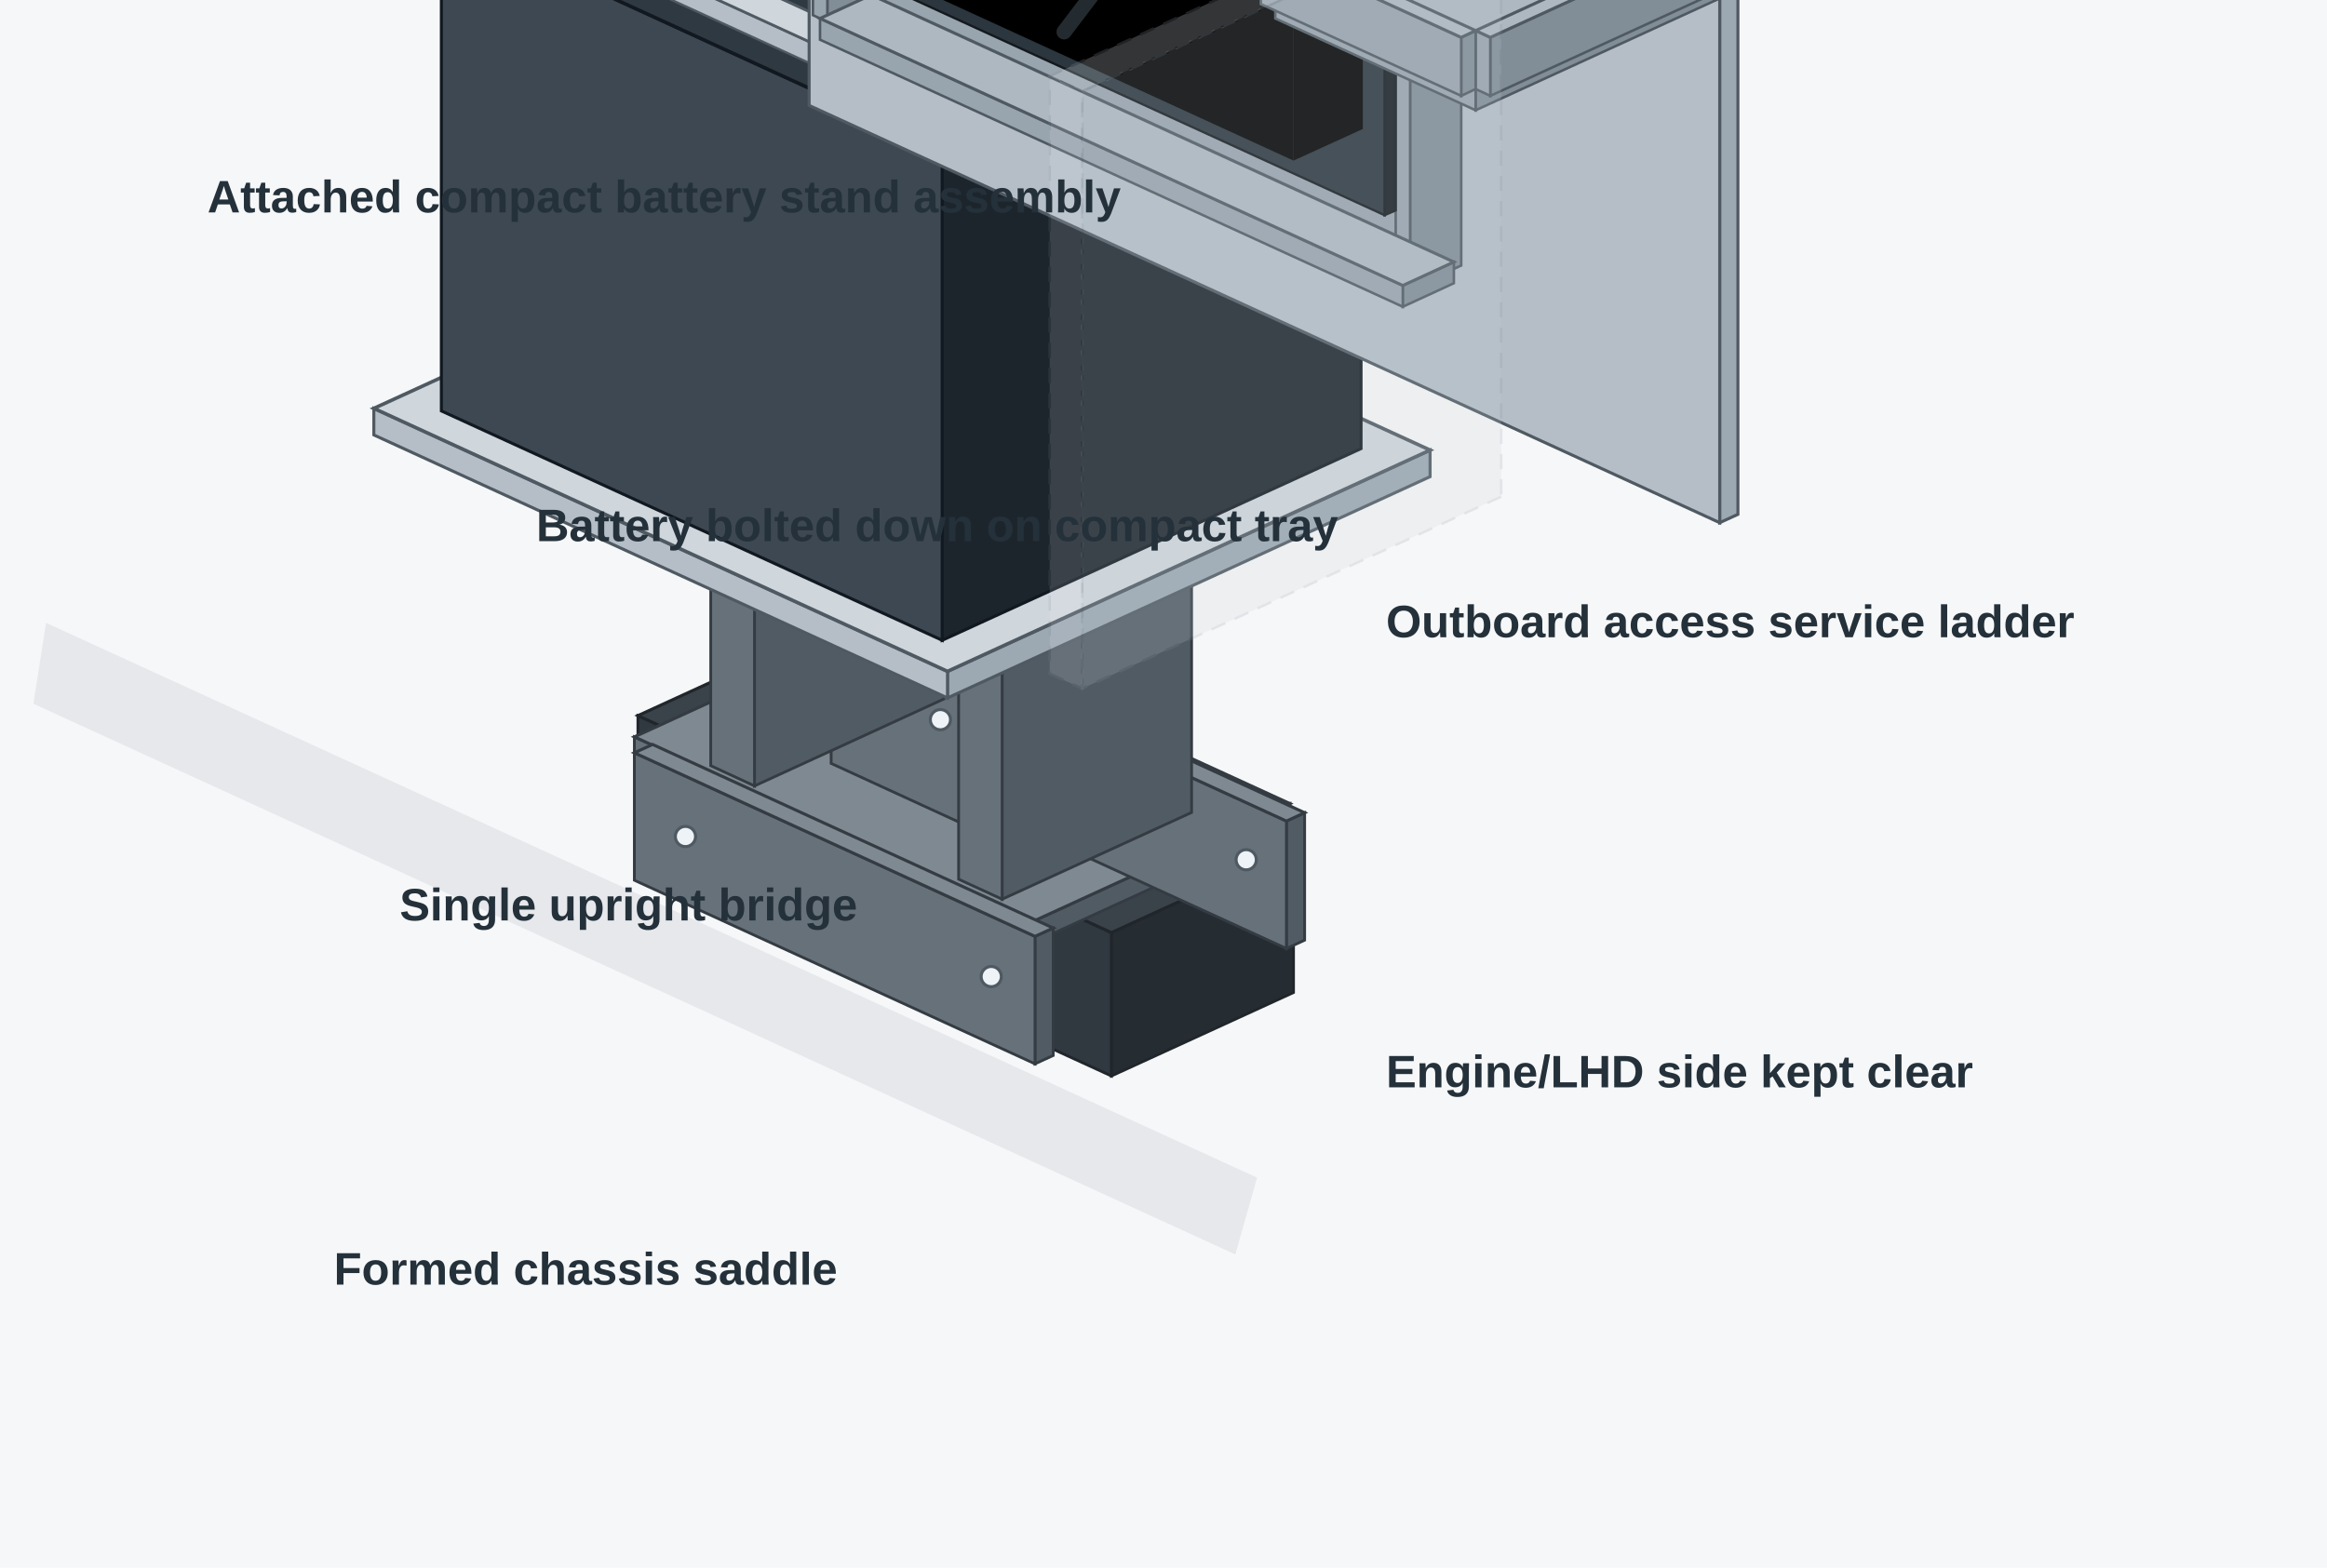
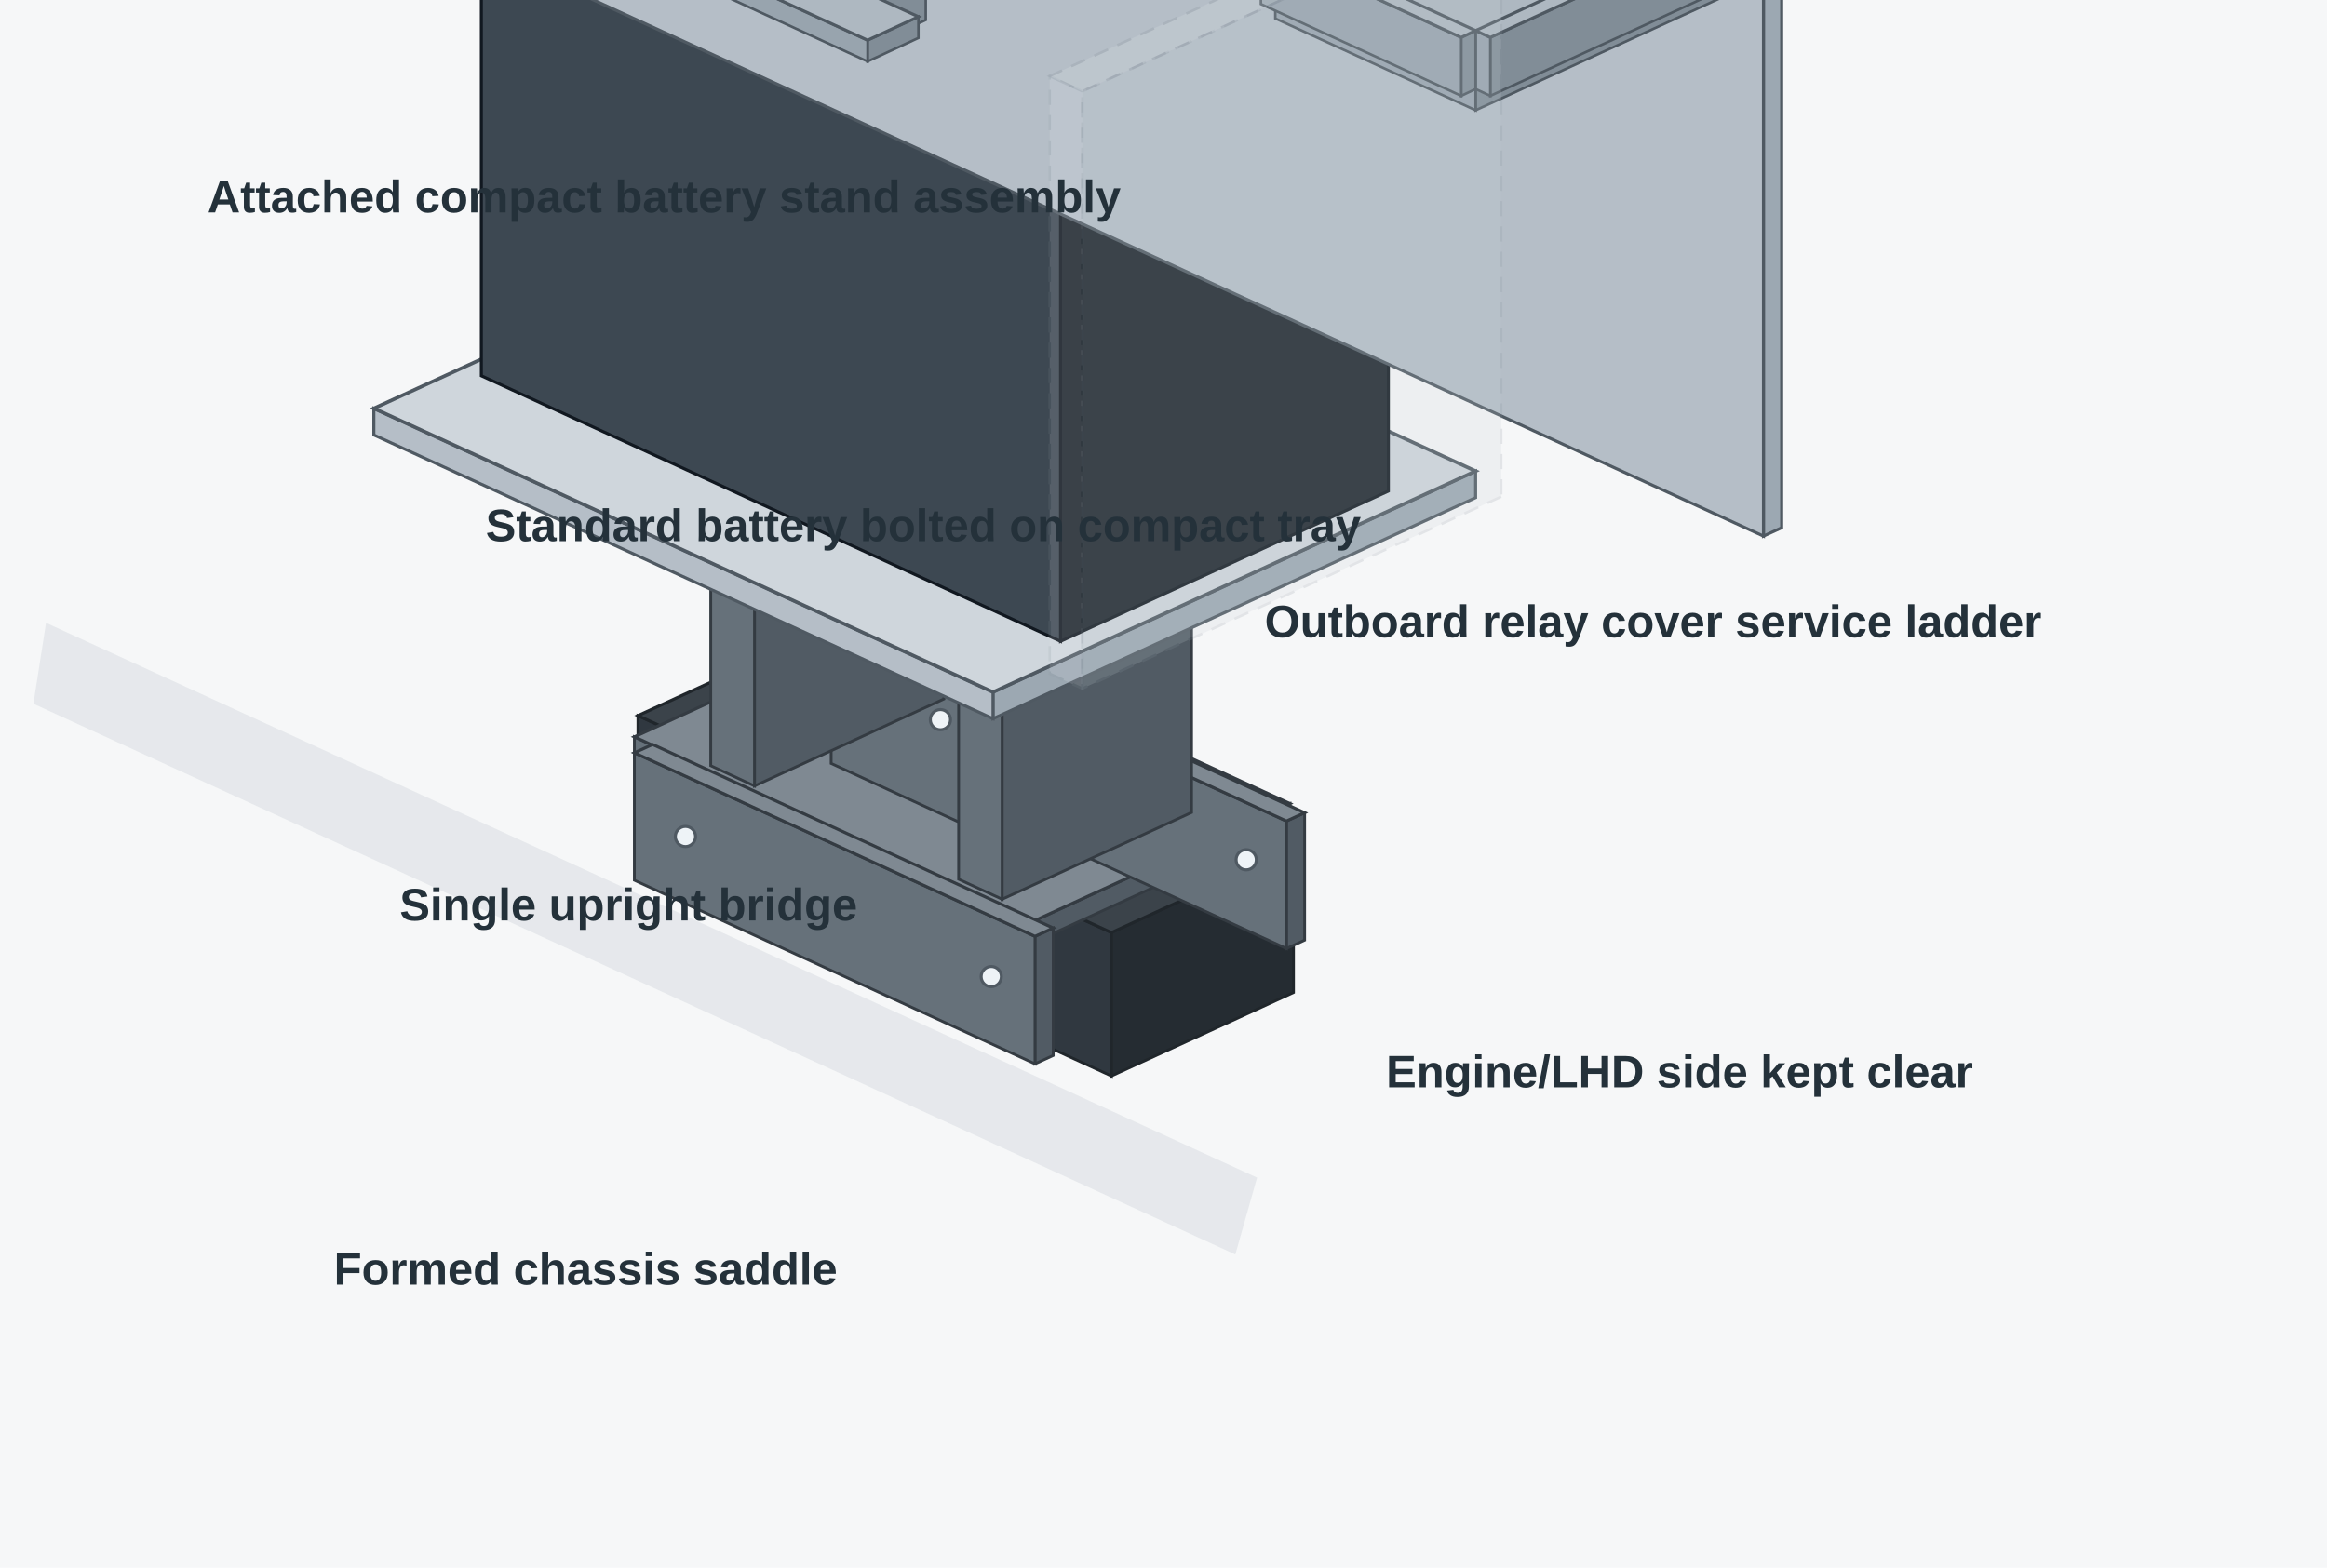
<svg xmlns="http://www.w3.org/2000/svg" width="920" height="620" viewBox="0 0 920 620" role="img" aria-labelledby="title desc">
  <style>
    .background { fill: #f6f7f8; }
    .shadow { fill: #d9dde2; opacity: 0.55; }
    .plate-top { fill: #cfd6dc; stroke: #4f5962; stroke-width: 1.4; }
    .plate-side { fill: #9ca8b2; stroke: #4f5962; stroke-width: 1.2; }
    .plate-front { fill: #b5bec7; stroke: #4f5962; stroke-width: 1.2; }
    .tab-top { fill: #7f8992; stroke: #343b42; stroke-width: 1.2; }
    .tab-side { fill: #515b64; stroke: #343b42; stroke-width: 1.1; }
    .tab-front { fill: #66717a; stroke: #343b42; stroke-width: 1.1; }
    .chassis-top { fill: #3b434a; stroke: #20262b; stroke-width: 1.2; }
    .chassis-side { fill: #252c32; stroke: #20262b; stroke-width: 1.1; }
    .chassis-front { fill: #303840; stroke: #20262b; stroke-width: 1.1; }
    .battery-top { fill: #2f3942; stroke: #111820; stroke-width: 1.4; }
    .battery-side { fill: #1d252c; stroke: #111820; stroke-width: 1.2; }
    .battery-front { fill: #3d4852; stroke: #111820; stroke-width: 1.2; }
    .hold-top { fill: #cfd6dc; stroke: #4f5962; stroke-width: 1.1; }
    .hold-side { fill: #98a4ae; stroke: #4f5962; stroke-width: 0.9; }
    .hold-front { fill: #b5bec7; stroke: #4f5962; stroke-width: 0.9; }
    .relay-tray-top { fill: #aeb8c1; stroke: #4f5962; stroke-width: 1.2; }
    .relay-tray-side { fill: #818d97; stroke: #4f5962; stroke-width: 1; }
    .relay-tray-front { fill: #98a4ae; stroke: #4f5962; stroke-width: 1; }
    .midi-plate-top { fill: #aeb8c1; stroke: #4f5962; stroke-width: 1.2; }
    .midi-plate-side { fill: #818d97; stroke: #4f5962; stroke-width: 1; }
    .midi-plate-front { fill: #98a4ae; stroke: #4f5962; stroke-width: 1; }
    .midi-board-top { fill: #1f2930; stroke: #14191d; stroke-width: 1; }
    .midi-board-side { fill: #161d22; stroke: #14191d; stroke-width: 0.9; }
    .midi-board-front { fill: #2b363e; stroke: #14191d; stroke-width: 0.9; }
    .fuse-top { fill: #b7302a; stroke: #6e1714; stroke-width: 0.8; }
    .fuse-side { fill: #84201b; stroke: #6e1714; stroke-width: 0.7; }
    .fuse-front { fill: #d14a43; stroke: #6e1714; stroke-width: 0.7; }
    .cutoff-base-top { fill: #aeb8c1; stroke: #4f5962; stroke-width: 1.2; }
    .cutoff-base-side { fill: #818d97; stroke: #4f5962; stroke-width: 1; }
    .cutoff-base-front { fill: #98a4ae; stroke: #4f5962; stroke-width: 1; }
    .keepout-top { fill: #d7dde2; stroke: #85909a; stroke-width: 1; stroke-dasharray: 6 4; opacity: 0.24; }
    .keepout-side { fill: #c2cbd2; stroke: #85909a; stroke-width: 1; stroke-dasharray: 6 4; opacity: 0.18; }
    .keepout-front { fill: #eef2f5; stroke: #85909a; stroke-width: 1; stroke-dasharray: 6 4; opacity: 0.14; }
    .breaker-body-top { fill: #111820; stroke: #05080a; stroke-width: 1.2; }
    .breaker-body-side { fill: #080c10; stroke: #05080a; stroke-width: 1; }
    .breaker-body-front { fill: #202a33; stroke: #05080a; stroke-width: 1; }
    .breaker-face-top { fill: #41515f; stroke: #1f2830; stroke-width: 1; }
    .breaker-face-side { fill: #26323d; stroke: #1f2830; stroke-width: 0.9; }
    .breaker-face-front { fill: #33424d; stroke: #1f2830; stroke-width: 0.9; }
    .breaker-lever-top { fill: #d12828; stroke: #871313; stroke-width: 1; }
    .breaker-lever-side { fill: #8f1717; stroke: #871313; stroke-width: 0.9; }
    .breaker-lever-front { fill: #c41d1d; stroke: #871313; stroke-width: 0.9; }
    .breaker-terminal { fill: #c4a35a; stroke: #6f5d2f; stroke-width: 1.1; }
    .positive-cable { fill: none; stroke: #c41d1d; stroke-width: 8; stroke-linejoin: round; stroke-linecap: round; }
    .relay-feed { fill: none; stroke: #a51515; stroke-width: 6; stroke-linejoin: round; stroke-linecap: round; }
    .branch-cable { fill: none; stroke: #242b30; stroke-width: 6; stroke-linejoin: round; stroke-linecap: round; }
    .slot-marker { fill: #eef3f7; stroke: #4f5962; stroke-width: 1.2; }
    .label { font: 600 18px Arial, sans-serif; fill: #24313a; }
  </style>
  <rect class="background" width="920" height="620" />
  <polygon class="shadow" points="18.2,246.3 497.0,465.7 488.4,496.1 13.2,278.3" />
  <polygon class="chassis-side" points="511.4,392.5 439.4,425.5 439.4,368.8 511.4,335.8" />
  <polygon class="chassis-front" points="252.2,339.7 439.4,425.5 439.4,368.8 252.2,283.0" />
  <polygon class="chassis-top" points="324.2,250.0 511.4,335.8 439.4,368.8 252.2,283.0" />
  <polygon class="tab-side" points="510.0,326.2 409.2,372.4 409.2,364.0 510.0,317.8" />
  <polygon class="tab-front" points="250.8,299.8 409.2,372.4 409.2,364.0 250.8,291.4" />
  <polygon class="tab-top" points="351.6,245.2 510.0,317.8 409.2,364.0 250.8,291.4" />
  <polygon class="tab-side" points="515.8,371.8 508.6,375.1 508.6,324.7 515.8,321.4" />
  <polygon class="tab-front" points="350.2,302.5 508.6,375.1 508.6,324.7 350.2,252.1" />
  <polygon class="tab-top" points="357.4,248.8 515.8,321.4 508.6,324.7 350.2,252.1" />
  <polygon class="tab-side" points="416.4,417.4 409.2,420.7 409.2,370.3 416.4,367.0" />
  <polygon class="tab-front" points="250.8,348.1 409.2,420.7 409.2,370.3 250.8,297.7" />
  <polygon class="tab-top" points="258.0,294.4 416.4,367.0 409.2,370.3 250.8,297.7" />
  <polygon class="tab-side" points="438.0,305.9 387.6,329.0 387.6,232.4 438.0,209.3" />
  <polygon class="tab-front" points="328.6,301.9 387.6,329.0 387.6,232.4 328.6,205.3" />
  <polygon class="tab-top" points="379.0,182.2 438.0,209.3 387.6,232.4 328.6,205.3" />
  <polygon class="tab-side" points="373.2,276.4 298.3,310.8 298.3,193.2 373.2,158.8" />
  <polygon class="tab-front" points="281.0,302.8 298.3,310.8 298.3,193.2 281.0,185.2" />
  <polygon class="tab-top" points="355.9,150.9 373.2,158.8 298.3,193.2 281.0,185.2" />
  <polygon class="tab-side" points="471.1,321.3 396.2,355.6 396.2,238.0 471.1,203.7" />
  <polygon class="tab-front" points="379.0,347.7 396.2,355.6 396.2,238.0 379.0,230.1" />
  <polygon class="tab-top" points="453.8,195.8 471.1,203.7 396.2,238.0 379.0,230.1" />
-   <polygon class="plate-side" points="565.4,188.5 374.6,276.0 374.6,265.5 565.4,178.0" />
-   <polygon class="plate-front" points="147.8,172.0 374.6,276.0 374.6,265.5 147.8,161.5" />
-   <polygon class="plate-top" points="338.6,74.1 565.4,178.0 374.6,265.5 147.8,161.5" />
-   <polygon class="battery-side" points="538.1,177.4 372.5,253.2 372.5,59.0 538.1,-16.9" />
-   <polygon class="battery-front" points="174.5,162.5 372.5,253.2 372.5,59.0 174.5,-31.8" />
-   <polygon class="battery-top" points="340.1,-107.7 538.1,-16.9 372.5,59.0 174.5,-31.8" />
-   <polygon class="hold-side" points="552.5,-9.7 539.5,-3.8 539.5,-12.2 552.5,-18.1" />
-   <polygon class="hold-front" points="312.7,-107.7 539.5,-3.8 539.5,-12.2 312.7,-116.1" />
-   <polygon class="hold-top" points="325.7,-122.1 552.5,-18.1 539.5,-12.2 312.7,-116.1" />
-   <polygon class="hold-side" points="411.4,54.9 398.4,60.9 398.4,52.5 411.4,46.5" />
-   <polygon class="hold-front" points="171.6,-43.1 398.4,60.9 398.4,52.5 171.6,-51.5" />
-   <polygon class="hold-top" points="184.6,-57.4 411.4,46.5 398.4,52.5 171.6,-51.5" />
-   <polygon class="plate-side" points="687.1,203.4 679.9,206.7 679.9,-92.5 687.1,-95.8" />
-   <polygon class="plate-front" points="319.9,41.7 679.9,206.7 679.9,-92.5 319.9,-257.5" />
-   <polygon class="plate-top" points="327.1,-260.8 687.1,-95.8 679.9,-92.5 319.9,-257.5" />
-   <polygon class="relay-tray-side" points="564.7,108.3 559.0,110.9 559.0,-120.1 564.7,-122.7" />
-   <polygon class="relay-tray-front" points="328.6,5.3 559.0,110.9 559.0,-120.1 328.6,-225.7" />
-   <polygon class="relay-tray-top" points="334.3,-228.3 564.7,-122.7 559.0,-120.1 328.6,-225.7" />
-   <polygon class="relay-tray-side" points="347.3,-0.6 327.1,8.6 327.1,-222.4 347.3,-231.6" />
-   <polygon class="relay-tray-front" points="321.4,6.0 327.1,8.6 327.1,-222.4 321.4,-225.0" />
-   <polygon class="relay-tray-top" points="341.5,-234.3 347.3,-231.6 327.1,-222.4 321.4,-225.0" />
-   <polygon class="relay-tray-side" points="577.7,105.0 557.5,114.2 557.5,-116.8 577.7,-126.0" />
-   <polygon class="relay-tray-front" points="551.8,111.6 557.5,114.2 557.5,-116.8 551.8,-119.4" />
-   <polygon class="relay-tray-top" points="571.9,-128.7 577.7,-126.0 557.5,-116.8 551.8,-119.4" />
-   <polygon class="relay-tray-side" points="574.8,112.0 554.6,121.3 554.6,112.9 574.8,103.6" />
-   <polygon class="relay-tray-front" points="324.2,15.7 554.6,121.3 554.6,112.9 324.2,7.3" />
-   <polygon class="relay-tray-top" points="344.4,-2.0 574.8,103.6 554.6,112.9 324.2,7.3" />
-   <polygon class="relay-tray-side" points="574.8,-127.4 554.6,-118.1 554.6,-126.5 574.8,-135.8" />
-   <polygon class="relay-tray-front" points="324.2,-223.7 554.6,-118.1 554.6,-126.5 324.2,-232.1" />
-   <polygon class="relay-tray-top" points="344.4,-241.4 574.8,-135.8 554.6,-126.5 324.2,-232.1" />
-   <polygon class="midi-board-side" points="551.8,83.2 547.4,85.1 547.4,-109.1 551.8,-111.1" />
-   <polygon class="midi-board-front" points="345.8,-7.3 547.4,85.1 547.4,-109.1 345.8,-201.5" />
-   <polygon class="midi-board-top" points="350.2,-203.5 551.8,-111.1 547.4,-109.1 345.8,-201.5" />
-   <polygon class="relay-fuse-side" points="538.8,51.0 511.4,63.5 511.4,-67.7 538.8,-80.3" />
-   <polygon class="relay-fuse-front" points="324.2,-22.3 511.4,63.5 511.4,-67.7 324.2,-153.5" />
-   <polygon class="relay-fuse-top" points="351.6,-166.1 538.8,-80.3 511.4,-67.7 324.2,-153.5" />
+   <polygon class="plate-side" points="583.4,196.8 392.6,284.2 392.6,273.7 583.4,186.3" />
+   <polygon class="plate-front" points="147.8,172.0 392.6,284.2 392.6,273.7 147.8,161.5" />
+   <polygon class="plate-top" points="338.6,74.1 583.4,186.3 392.6,273.7 147.8,161.5" />
+   <polygon class="battery-side" points="548.9,194.2 419.3,253.6 419.3,12.1 548.9,-47.3" />
+   <polygon class="battery-front" points="190.3,148.6 419.3,253.6 419.3,12.1 190.3,-92.9" />
+   <polygon class="battery-top" points="319.9,-152.3 548.9,-47.3 419.3,12.1 190.3,-92.9" />
+   <polygon class="hold-side" points="564.7,-53.0 551.8,-47.0 551.8,-55.4 564.7,-61.4" />
+   <polygon class="hold-front" points="307.0,-159.2 551.8,-47.0 551.8,-55.4 307.0,-167.6" />
+   <polygon class="hold-top" points="319.9,-173.6 564.7,-61.4 551.8,-55.4 307.0,-167.6" />
+   <polygon class="hold-side" points="435.1,6.4 422.2,12.4 422.2,4.0 435.1,-2.0" />
+   <polygon class="hold-front" points="177.4,-99.8 422.2,12.4 422.2,4.0 177.4,-108.2" />
+   <polygon class="hold-top" points="190.3,-114.2 435.1,-2.0 422.2,4.0 177.4,-108.2" />
+   <polygon class="plate-side" points="704.4,208.7 697.2,212.0 697.2,-113.5 704.4,-116.8" />
+   <polygon class="plate-front" points="222.0,-5.8 697.2,212.0 697.2,-113.5 222.0,-331.3" />
+   <polygon class="plate-top" points="229.2,-334.6 704.4,-116.8 697.2,-113.5 222.0,-331.3" />
+   <polygon class="relay-tray-side" points="353.0,11.2 347.3,13.9 347.3,-217.1 353.0,-219.8" />
+   <polygon class="relay-tray-front" points="116.9,-91.7 347.3,13.9 347.3,-217.1 116.9,-322.7" />
+   <polygon class="relay-tray-top" points="122.6,-325.4 353.0,-219.8 347.3,-217.1 116.9,-322.7" />
+   <polygon class="relay-tray-side" points="135.6,-97.7 115.4,-88.4 115.4,-319.4 135.6,-328.7" />
+   <polygon class="relay-tray-front" points="109.7,-91.1 115.4,-88.4 115.4,-319.4 109.7,-322.1" />
+   <polygon class="relay-tray-top" points="129.8,-331.3 135.6,-328.7 115.4,-319.4 109.7,-322.1" />
+   <polygon class="relay-tray-side" points="366.0,7.9 345.8,17.2 345.8,-213.8 366.0,-223.1" />
+   <polygon class="relay-tray-front" points="340.1,14.5 345.8,17.2 345.8,-213.8 340.1,-216.5" />
+   <polygon class="relay-tray-top" points="360.2,-225.7 366.0,-223.1 345.8,-213.8 340.1,-216.5" />
+   <polygon class="relay-tray-side" points="363.1,15.0 343.0,24.3 343.0,15.9 363.1,6.6" />
+   <polygon class="relay-tray-front" points="112.6,-81.3 343.0,24.3 343.0,15.9 112.6,-89.7" />
+   <polygon class="relay-tray-top" points="132.7,-99.0 363.1,6.6 343.0,15.9 112.6,-89.7" />
+   <polygon class="relay-tray-side" points="363.1,-224.4 343.0,-215.1 343.0,-223.5 363.1,-232.8" />
+   <polygon class="relay-tray-front" points="112.6,-320.7 343.0,-215.1 343.0,-223.5 112.6,-329.1" />
+   <polygon class="relay-tray-top" points="132.7,-338.4 363.1,-232.8 343.0,-223.5 112.6,-329.1" />
+   <polygon class="midi-board-side" points="340.1,-13.9 335.8,-11.9 335.8,-206.1 340.1,-208.1" />
+   <polygon class="midi-board-front" points="134.2,-104.3 335.8,-11.9 335.8,-206.1 134.2,-298.5" />
+   <polygon class="midi-board-top" points="138.5,-300.5 340.1,-208.1 335.8,-206.1 134.2,-298.5" />
+   <polygon class="relay-fuse-side" points="327.1,-46.0 299.8,-33.5 299.8,-164.7 327.1,-177.3" />
+   <polygon class="relay-fuse-front" points="112.6,-119.3 299.8,-33.5 299.8,-164.7 112.6,-250.5" />
+   <polygon class="relay-fuse-top" points="139.9,-263.1 327.1,-177.3 299.8,-164.7 112.6,-250.5" />
  <polygon class="midi-plate-side" points="688.6,-20.4 580.6,29.1 580.6,20.7 688.6,-28.8" />
  <polygon class="midi-plate-front" points="443.8,-33.6 580.6,29.1 580.6,20.7 443.8,-42.0" />
  <polygon class="midi-plate-top" points="551.8,-91.5 688.6,-28.8 580.6,20.7 443.8,-42.0" />
  <polygon class="midi-board-side" points="651.8,-34.8 590.6,-6.7 590.6,-17.2 651.8,-45.2" />
  <polygon class="midi-board-front" points="489.8,-52.9 590.6,-6.7 590.6,-17.2 489.8,-63.4" />
  <polygon class="midi-board-top" points="551.0,-91.5 651.8,-45.2 590.6,-17.2 489.8,-63.4" />
  <polygon class="fuse-side" points="551.8,-80.3 512.9,-62.4 512.9,-79.2 551.8,-97.1" />
  <polygon class="fuse-front" points="499.9,-68.4 512.9,-62.4 512.9,-79.2 499.9,-85.2" />
  <polygon class="fuse-top" points="538.8,-103.0 551.8,-97.1 512.9,-79.2 499.9,-85.2" />
  <polygon class="fuse-side" points="569.0,-72.3 530.2,-54.5 530.2,-71.3 569.0,-89.1" />
  <polygon class="fuse-front" points="517.2,-60.5 530.2,-54.5 530.2,-71.3 517.2,-77.3" />
  <polygon class="fuse-top" points="556.1,-95.1 569.0,-89.1 530.2,-71.3 517.2,-77.3" />
  <polygon class="fuse-side" points="586.3,-64.4 547.4,-46.6 547.4,-63.4 586.3,-81.2" />
  <polygon class="fuse-front" points="534.5,-52.5 547.4,-46.6 547.4,-63.4 534.5,-69.3" />
  <polygon class="fuse-top" points="573.4,-87.2 586.3,-81.2 547.4,-63.4 534.5,-69.3" />
  <polygon class="fuse-side" points="603.6,-56.5 564.7,-38.7 564.7,-55.5 603.6,-73.3" />
  <polygon class="fuse-front" points="551.8,-44.6 564.7,-38.7 564.7,-55.5 551.8,-61.4" />
  <polygon class="fuse-top" points="590.6,-79.2 603.6,-73.3 564.7,-55.5 551.8,-61.4" />
  <polygon class="fuse-side" points="620.9,-48.6 582.0,-30.8 582.0,-47.6 620.9,-65.4" />
  <polygon class="fuse-front" points="569.0,-36.7 582.0,-30.8 582.0,-47.6 569.0,-53.5" />
  <polygon class="fuse-top" points="607.9,-71.3 620.9,-65.4 582.0,-47.6 569.0,-53.5" />
  <polygon class="breaker-terminal" points="644.6,-79.3 636.0,-75.3 636.0,-83.7 644.6,-87.7" />
  <polygon class="breaker-terminal" points="541.0,-118.9 636.0,-75.3 636.0,-83.7 541.0,-127.3" />
  <polygon class="breaker-terminal" points="549.6,-131.2 644.6,-87.7 636.0,-83.7 541.0,-127.3" />
  <polygon class="breaker-lever-side" points="602.2,-42.0 592.1,-37.4 592.1,-47.9 602.2,-52.5" />
  <polygon class="breaker-lever-front" points="484.1,-86.9 592.1,-37.4 592.1,-47.9 484.1,-97.4" />
  <polygon class="breaker-lever-top" points="494.2,-102.0 602.2,-52.5 592.1,-47.9 484.1,-97.4" />
  <polygon class="cutoff-base-side" points="705.8,-12.5 583.4,43.6 583.4,35.2 705.8,-20.9" />
  <polygon class="cutoff-base-front" points="504.2,7.3 583.4,43.6 583.4,35.2 504.2,-1.1" />
  <polygon class="cutoff-base-top" points="626.6,-57.2 705.8,-20.9 583.4,35.2 504.2,-1.1" />
  <polygon class="cutoff-base-side" points="629.5,-55.8 507.1,0.3 507.1,-22.8 629.5,-78.9" />
  <polygon class="cutoff-base-front" points="501.4,-2.4 507.1,0.3 507.1,-22.8 501.4,-25.5" />
  <polygon class="cutoff-base-top" points="623.8,-81.6 629.5,-78.9 507.1,-22.8 501.4,-25.5" />
  <polygon class="cutoff-base-side" points="711.6,-18.2 589.2,37.9 589.2,14.8 711.6,-41.3" />
  <polygon class="cutoff-base-front" points="583.4,35.2 589.2,37.9 589.2,14.8 583.4,12.1" />
  <polygon class="cutoff-base-top" points="705.8,-44.0 711.6,-41.3 589.2,14.8 583.4,12.1" />
  <polygon class="cutoff-base-side" points="708.7,-22.2 703.0,-19.5 703.0,-42.6 708.7,-45.3" />
  <polygon class="cutoff-base-front" points="623.8,-55.8 703.0,-19.5 703.0,-42.6 623.8,-78.9" />
  <polygon class="cutoff-base-top" points="629.5,-81.6 708.7,-45.3 703.0,-42.6 623.8,-78.9" />
  <polygon class="cutoff-base-side" points="583.4,35.2 577.7,37.9 577.7,14.8 583.4,12.1" />
  <polygon class="cutoff-base-front" points="498.5,1.6 577.7,37.9 577.7,14.8 498.5,-21.5" />
  <polygon class="cutoff-base-top" points="504.2,-24.2 583.4,12.1 577.7,14.8 498.5,-21.5" />
  <polygon class="keepout-side" points="593.5,196.4 427.9,272.3 427.9,36.1 593.5,-39.9" />
  <polygon class="keepout-front" points="415.0,266.4 427.9,272.3 427.9,36.1 415.0,30.1" />
  <polygon class="keepout-top" points="580.6,-45.8 593.5,-39.9 427.9,36.1 415.0,30.1" />
  <polygon class="breaker-body-side" points="655.4,-21.7 615.1,-3.2 615.1,-32.6 655.4,-51.1" />
  <polygon class="breaker-body-front" points="556.1,-30.3 615.1,-3.2 615.1,-32.6 556.1,-59.7" />
  <polygon class="breaker-body-top" points="596.4,-78.2 655.4,-51.1 615.1,-32.6 556.1,-59.7" />
  <polygon class="breaker-face-side" points="647.5,-50.8 615.8,-36.2 615.8,-42.6 647.5,-57.1" />
  <polygon class="breaker-face-front" points="564.0,-60.0 615.8,-36.2 615.8,-42.6 564.0,-66.3" />
  <polygon class="breaker-face-top" points="595.7,-80.8 647.5,-57.1 615.8,-42.6 564.0,-66.3" />
  <polygon class="breaker-lever-side" points="621.6,-60.5 614.4,-57.2 614.4,-63.5 621.6,-66.8" />
  <polygon class="breaker-lever-front" points="581.3,-72.4 614.4,-57.2 614.4,-63.5 581.3,-78.7" />
  <polygon class="breaker-lever-top" points="588.5,-82.0 621.6,-66.8 614.4,-63.5 581.3,-78.7" />
  <circle class="breaker-terminal" cx="597.8" cy="-78.0" r="5" />
  <circle class="breaker-terminal" cx="619.4" cy="-52.2" r="5" />
  <polyline class="positive-cable" points="450.2,-57.6 584.9,-60.5 597.8,-78.0" />
  <polyline class="relay-feed" points="619.4,-52.2 597.8,-94.4 554.6,-97.9" />
-   <polyline class="relay-feed" points="619.4,-52.2 488.4,-117.3 417.8,-129.6" />
-   <polyline class="branch-cable" points="417.8,-129.6 451.0,-27.3 420.7,12.6" />
+   <polyline class="relay-feed" points="619.4,-52.2 419.3,-149.0 196.1,-231.2" />
+   <polyline class="branch-cable" points="196.1,-231.2 174.5,-154.1 147.1,-112.8" />
  <polygon class="keepout-side" points="664.1,-60.9 639.6,-49.7 639.6,-60.2 664.1,-71.4" />
  <polygon class="keepout-front" points="344.4,-185.0 639.6,-49.7 639.6,-60.2 344.4,-195.5" />
  <polygon class="keepout-top" points="368.9,-206.7 664.1,-71.4 639.6,-60.2 344.4,-195.5" />
  <circle class="slot-marker" cx="371.8" cy="284.6" r="4" />
  <circle class="slot-marker" cx="492.7" cy="340.0" r="4" />
  <circle class="slot-marker" cx="271.0" cy="330.8" r="4" />
  <circle class="slot-marker" cx="391.9" cy="386.2" r="4" />
  <text class="label" x="82" y="84">Attached compact battery stand assembly</text>
-   <text class="label" x="212" y="214">Battery bolted down on compact tray</text>
+   <text class="label" x="192" y="214">Standard battery bolted on compact tray</text>
  <text class="label" x="132" y="508">Formed chassis saddle</text>
  <text class="label" x="158" y="364">Single upright bridge</text>
-   <text class="label" x="548" y="252">Outboard access service ladder</text>
+   <text class="label" x="500" y="252">Outboard relay cover service ladder</text>
  <text class="label" x="548" y="430">Engine/LHD side kept clear</text>
</svg>
